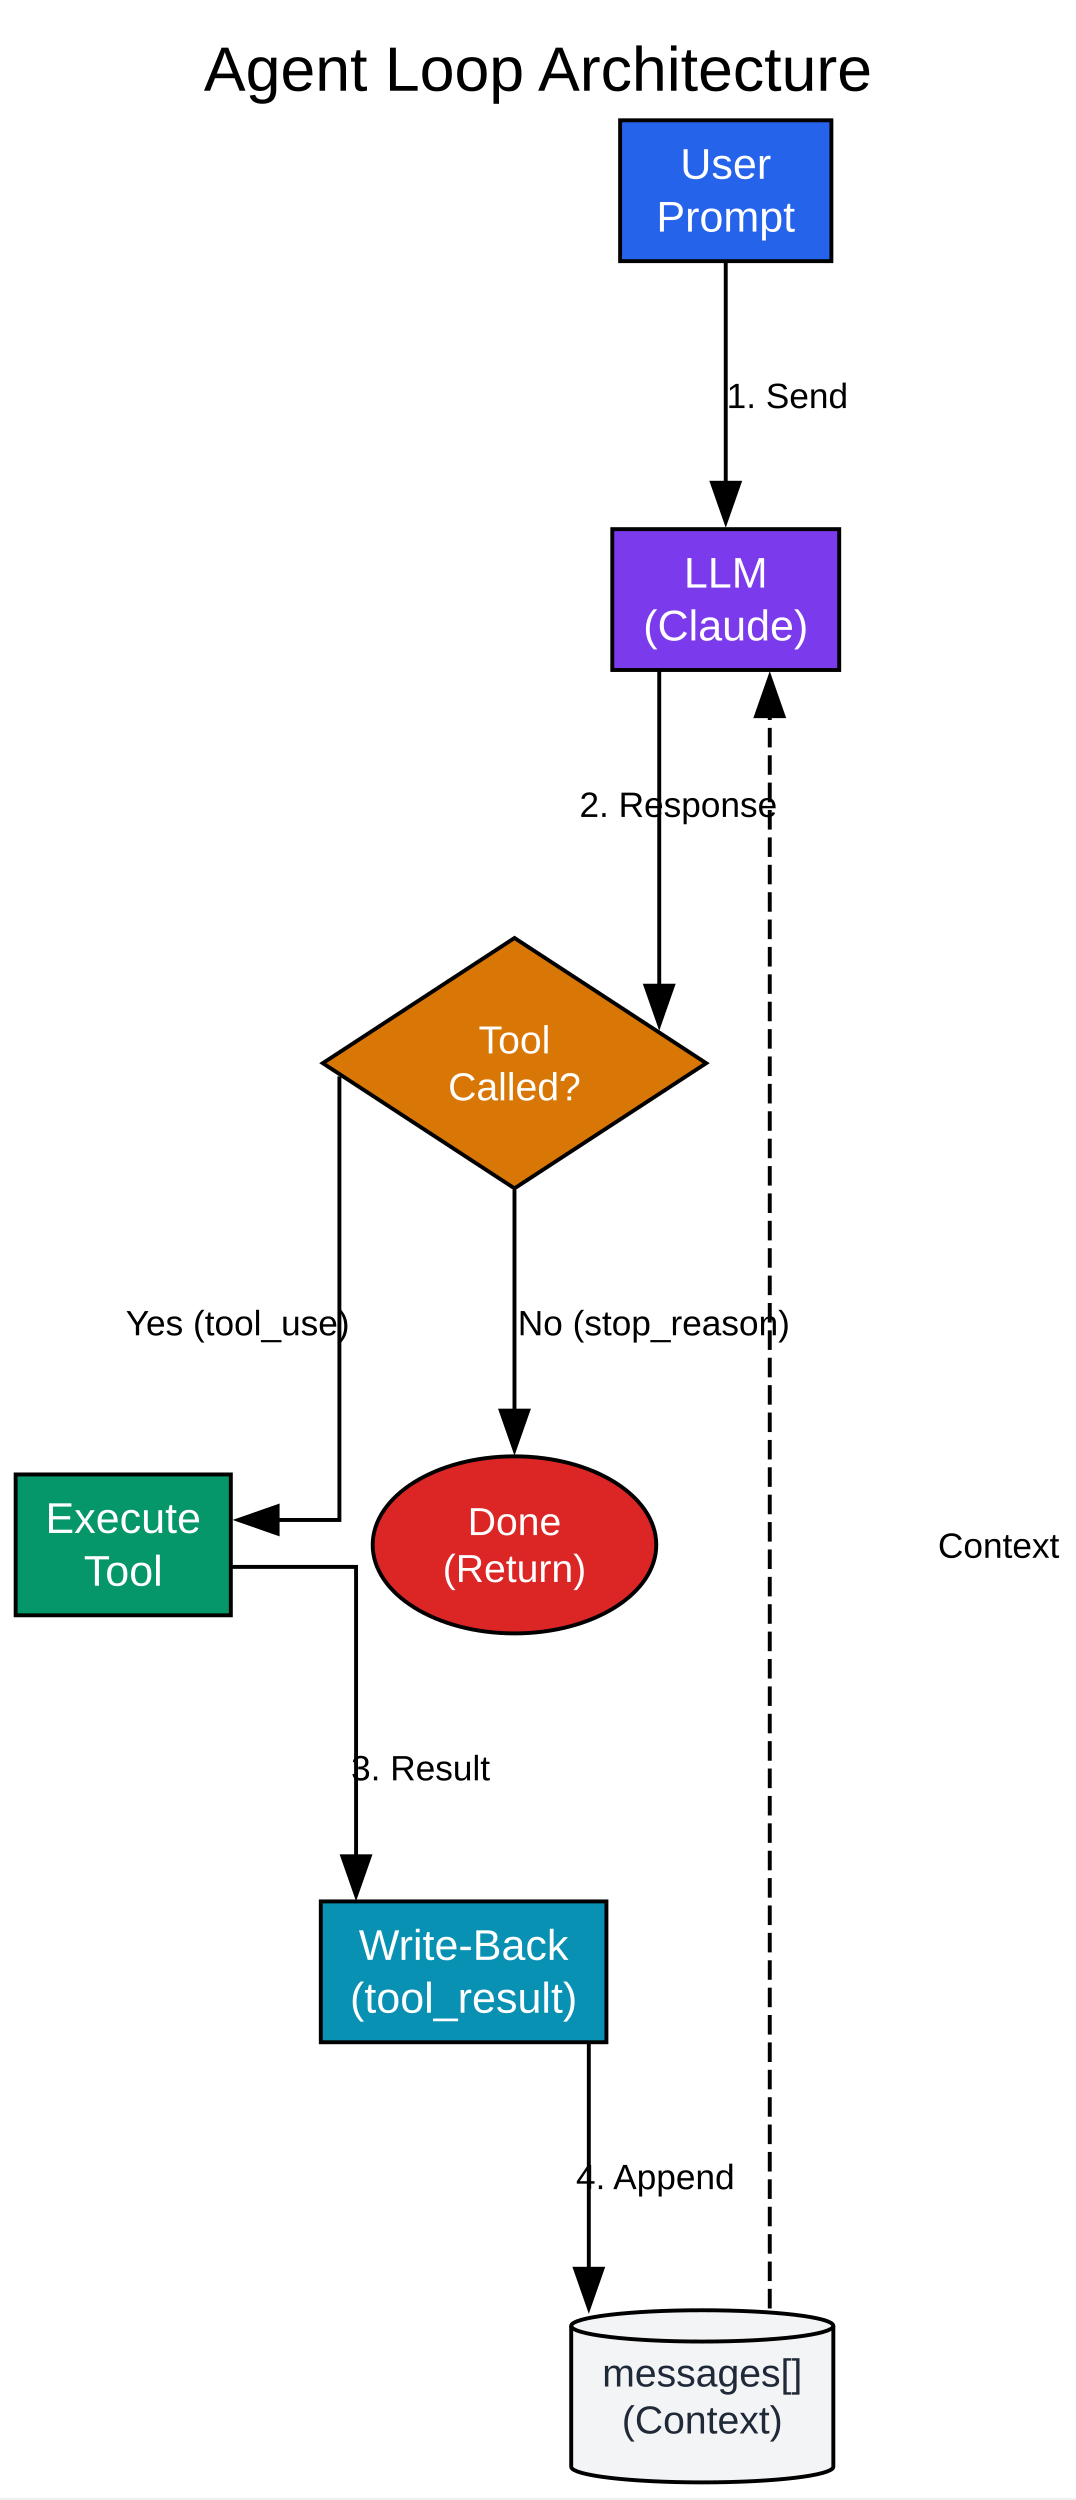
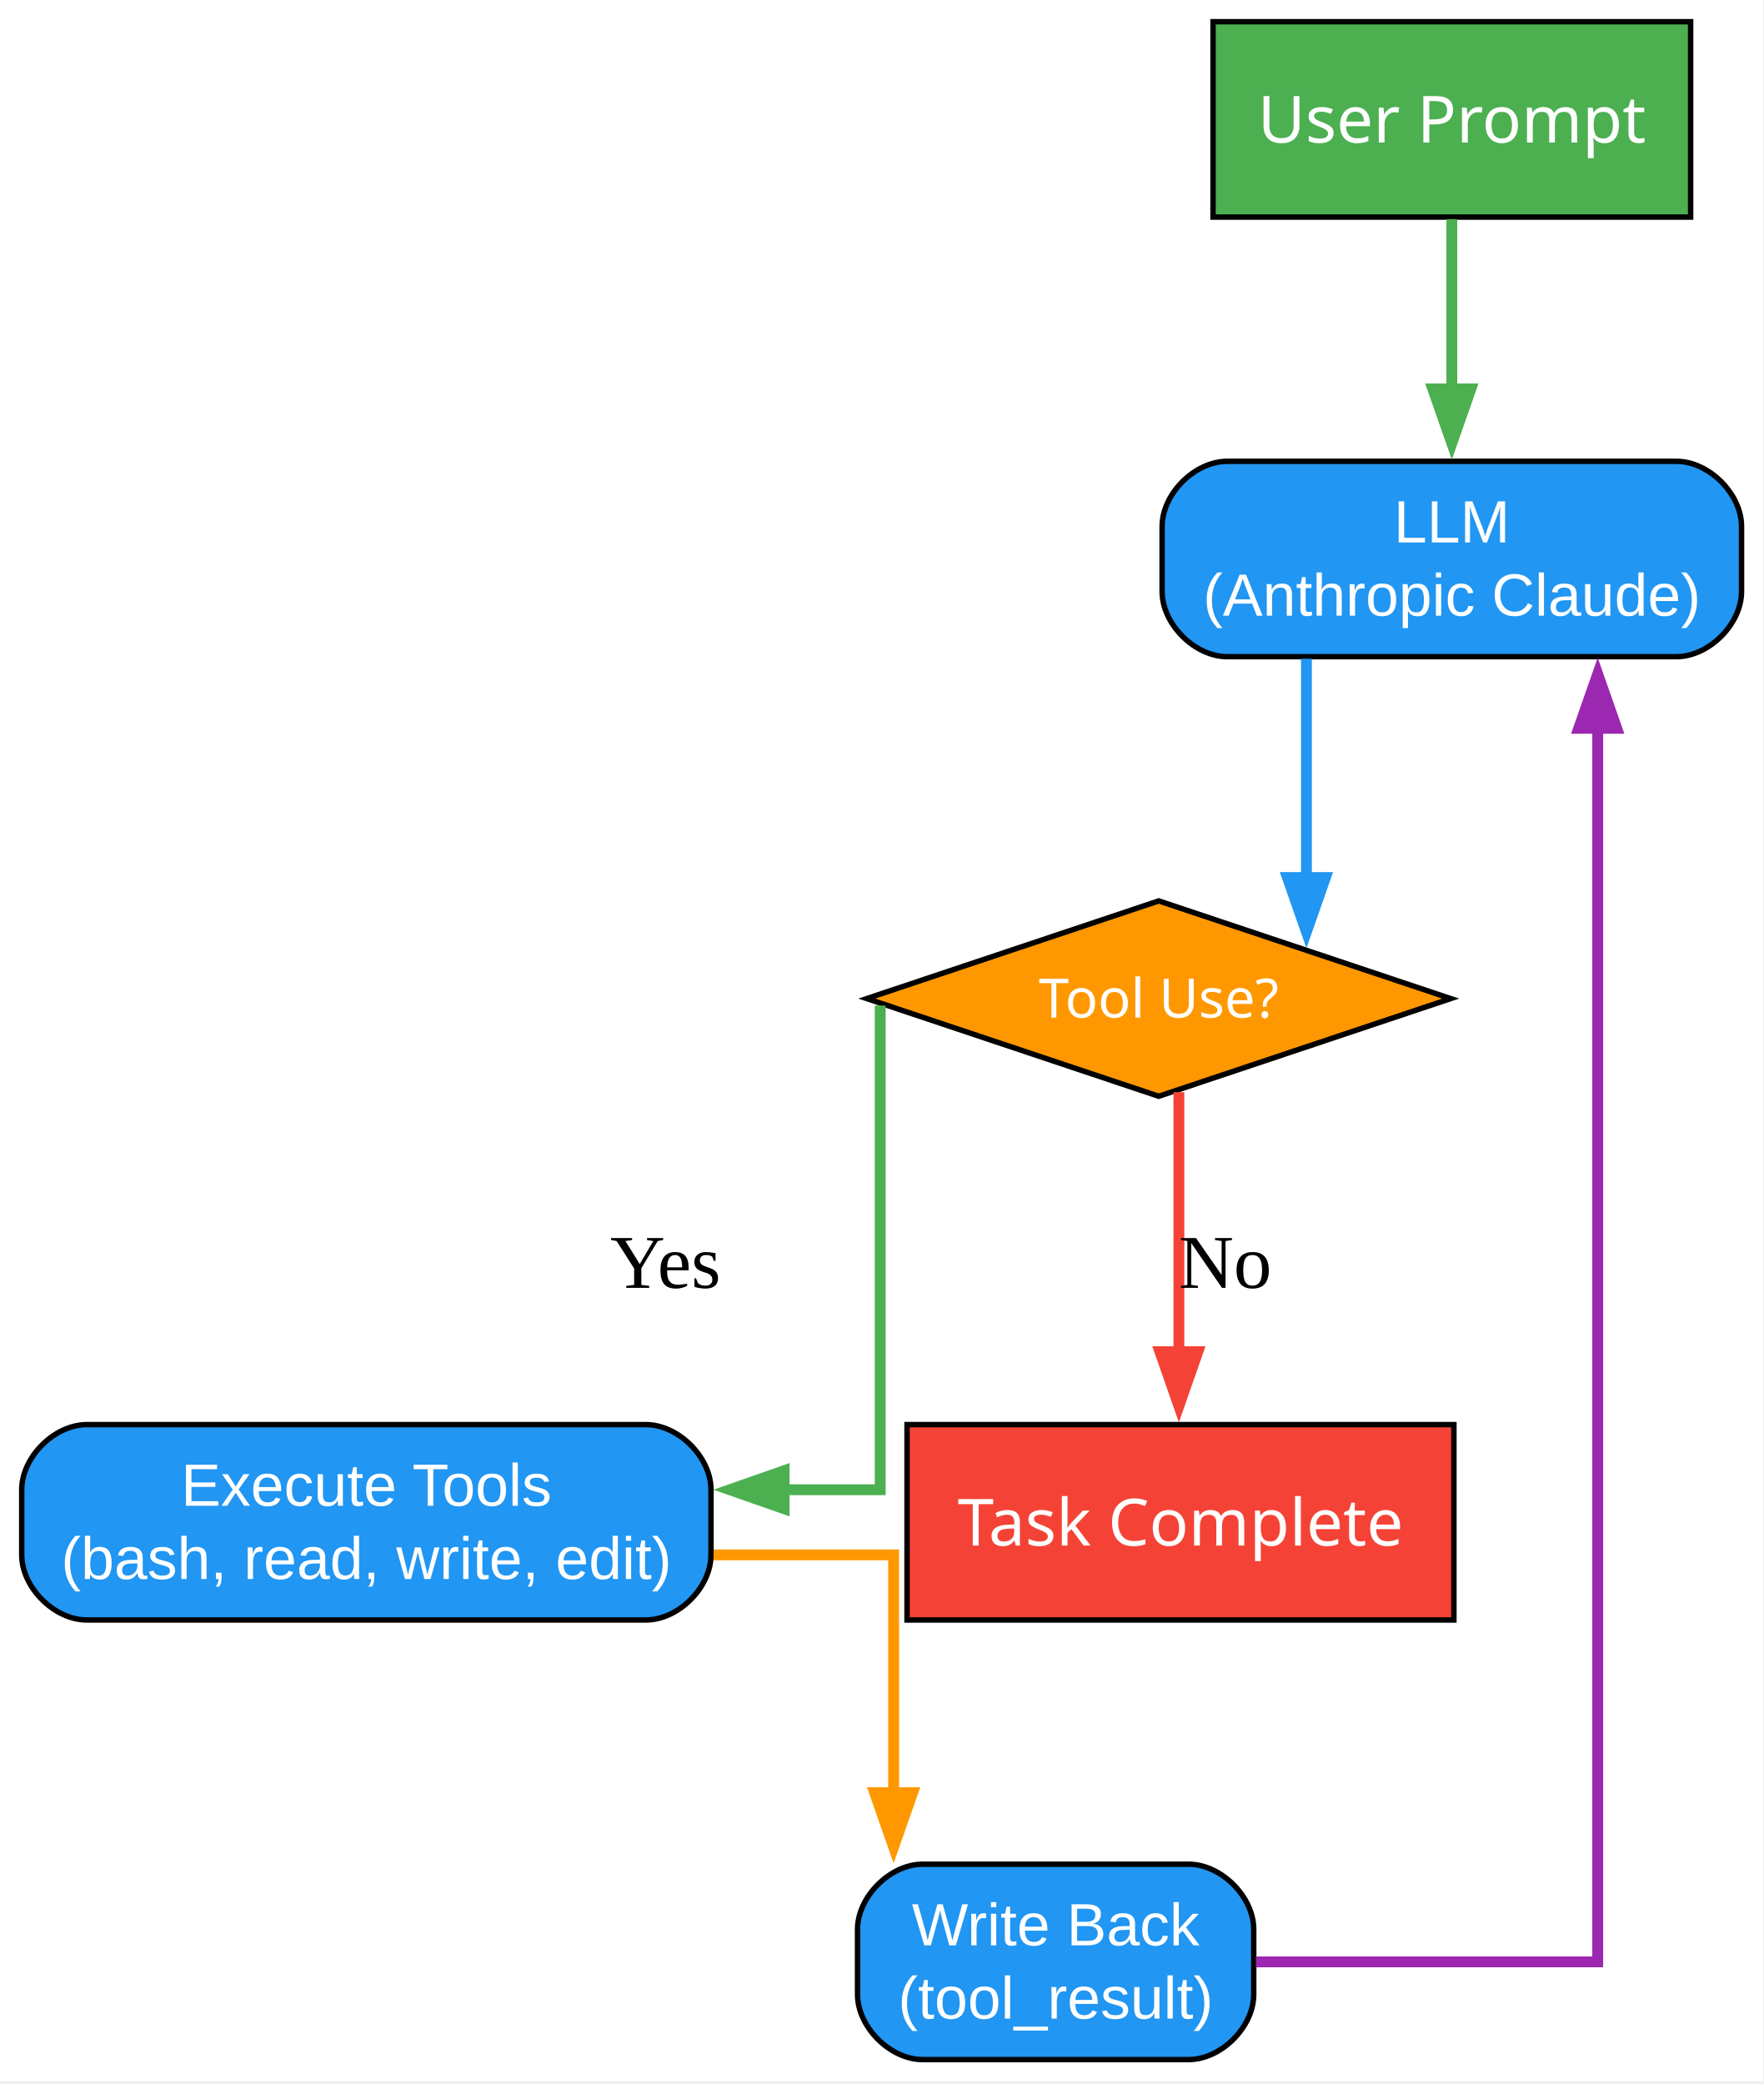
- <svg xmlns="http://www.w3.org/2000/svg" width="275pt" height="639pt" viewBox="0.00 0.00 275.00 639.00">
-   <g id="graph0" class="graph" transform="scale(1 1) rotate(0) translate(4 634.5)">
-     <polygon fill="white" stroke="none" points="-4,4 -4,-634.5 271,-634.5 271,4 -4,4" />
-     <text xml:space="preserve" text-anchor="middle" x="133.5" y="-611.3" font-family="Arial" font-size="16.00">Agent Loop Architecture</text>
+ <svg xmlns="http://www.w3.org/2000/svg" width="325pt" height="384pt" viewBox="0.00 0.00 325.00 384.00">
+   <g id="graph0" class="graph" transform="scale(1 1) rotate(0) translate(4 379.5)">
+     <polygon fill="white" stroke="none" points="-4,4 -4,-379.5 320.88,-379.5 320.88,4 -4,4" />
    <g id="node1" class="node">
-       <polygon fill="#2563eb" stroke="black" points="208.5,-603.75 154.5,-603.75 154.5,-567.75 208.5,-567.75 208.5,-603.75" />
-       <text xml:space="preserve" text-anchor="middle" x="181.5" y="-588.8" font-family="Arial" font-size="11.00" fill="#ffffff">User</text>
-       <text xml:space="preserve" text-anchor="middle" x="181.5" y="-575.3" font-family="Arial" font-size="11.00" fill="#ffffff">Prompt</text>
+       <polygon fill="#4caf50" stroke="black" points="307.5,-375.5 219.5,-375.5 219.5,-339.5 307.5,-339.5 307.5,-375.5" />
+       <text xml:space="preserve" text-anchor="middle" x="263.5" y="-353.23" font-family="Arial Bold" font-size="12.00" fill="white">User Prompt</text>
    </g>
    <g id="node2" class="node">
-       <polygon fill="#7c3aed" stroke="black" points="210.5,-499.25 152.5,-499.25 152.5,-463.25 210.5,-463.25 210.5,-499.25" />
-       <text xml:space="preserve" text-anchor="middle" x="181.5" y="-484.3" font-family="Arial" font-size="11.00" fill="#ffffff">LLM</text>
-       <text xml:space="preserve" text-anchor="middle" x="181.5" y="-470.8" font-family="Arial" font-size="11.00" fill="#ffffff">(Claude)</text>
+       <path fill="#2196f3" stroke="black" d="M304.88,-294.5C304.88,-294.5 222.12,-294.5 222.12,-294.5 216.12,-294.5 210.12,-288.5 210.12,-282.5 210.12,-282.5 210.12,-270.5 210.12,-270.5 210.12,-264.5 216.12,-258.5 222.12,-258.5 222.12,-258.5 304.88,-258.5 304.88,-258.5 310.88,-258.5 316.88,-264.5 316.88,-270.5 316.88,-270.5 316.88,-282.5 316.88,-282.5 316.88,-288.5 310.88,-294.5 304.88,-294.5" />
+       <text xml:space="preserve" text-anchor="middle" x="263.5" y="-279.55" font-family="Arial" font-size="11.00" fill="white">LLM</text>
+       <text xml:space="preserve" text-anchor="middle" x="263.5" y="-266.05" font-family="Arial" font-size="11.00" fill="white">(Anthropic Claude)</text>
    </g>
    <g id="edge1" class="edge">
-       <path fill="none" stroke="black" d="M181.5,-567.55C181.5,-567.55 181.5,-511.11 181.5,-511.11" />
-       <polygon fill="black" stroke="black" points="185,-511.11 181.5,-501.11 178,-511.11 185,-511.11" />
-       <text xml:space="preserve" text-anchor="middle" x="197.25" y="-530.2" font-family="Arial" font-size="9.00">1. Send</text>
+       <path fill="none" stroke="#4caf50" stroke-width="2" d="M263.5,-339.12C263.5,-339.12 263.5,-307.83 263.5,-307.83" />
+       <polygon fill="#4caf50" stroke="#4caf50" stroke-width="2" points="267,-307.83 263.5,-297.83 260,-307.83 267,-307.83" />
    </g>
    <g id="node3" class="node">
-       <polygon fill="#d97706" stroke="black" points="127.5,-394.75 78.5,-362.75 127.5,-330.75 176.5,-362.75 127.5,-394.75" />
-       <text xml:space="preserve" text-anchor="middle" x="127.5" y="-365.25" font-family="Arial" font-size="10.00" fill="#ffffff">Tool</text>
-       <text xml:space="preserve" text-anchor="middle" x="127.5" y="-353.25" font-family="Arial" font-size="10.00" fill="#ffffff">Called?</text>
+       <polygon fill="#ff9800" stroke="black" points="209.5,-213.5 155.71,-195.5 209.5,-177.5 263.29,-195.5 209.5,-213.5" />
+       <text xml:space="preserve" text-anchor="middle" x="209.5" y="-192" font-family="Arial Bold" font-size="10.00" fill="white">Tool Use?</text>
    </g>
    <g id="edge2" class="edge">
-       <path fill="none" stroke="black" d="M164.5,-463C164.5,-463 164.5,-382.55 164.5,-382.55" />
-       <polygon fill="black" stroke="black" points="168,-382.55 164.5,-372.55 161,-382.55 168,-382.55" />
-       <text xml:space="preserve" text-anchor="middle" x="169.38" y="-425.7" font-family="Arial" font-size="9.00">2. Response</text>
+       <path fill="none" stroke="#2196f3" stroke-width="2" d="M236.71,-258.12C236.71,-258.12 236.71,-217.8 236.71,-217.8" />
+       <polygon fill="#2196f3" stroke="#2196f3" stroke-width="2" points="240.21,-217.8 236.71,-207.8 233.21,-217.8 240.21,-217.8" />
    </g>
    <g id="node4" class="node">
-       <polygon fill="#059669" stroke="black" points="55,-257.63 0,-257.63 0,-221.63 55,-221.63 55,-257.63" />
-       <text xml:space="preserve" text-anchor="middle" x="27.5" y="-242.68" font-family="Arial" font-size="11.00" fill="#ffffff">Execute</text>
-       <text xml:space="preserve" text-anchor="middle" x="27.5" y="-229.18" font-family="Arial" font-size="11.00" fill="#ffffff">Tool</text>
+       <path fill="#2196f3" stroke="black" d="M115,-117C115,-117 12,-117 12,-117 6,-117 0,-111 0,-105 0,-105 0,-93 0,-93 0,-87 6,-81 12,-81 12,-81 115,-81 115,-81 121,-81 127,-87 127,-93 127,-93 127,-105 127,-105 127,-111 121,-117 115,-117" />
+       <text xml:space="preserve" text-anchor="middle" x="63.5" y="-102.05" font-family="Arial" font-size="11.00" fill="white">Execute Tools</text>
+       <text xml:space="preserve" text-anchor="middle" x="63.5" y="-88.55" font-family="Arial" font-size="11.00" fill="white">(bash, read, write, edit)</text>
    </g>
    <g id="edge4" class="edge">
-       <path fill="none" stroke="black" d="M82.75,-359.39C82.75,-340.24 82.75,-246 82.75,-246 82.75,-246 66.96,-246 66.96,-246" />
-       <polygon fill="black" stroke="black" points="66.96,-242.5 56.96,-246 66.96,-249.5 66.96,-242.5" />
-       <text xml:space="preserve" text-anchor="middle" x="56.75" y="-293.2" font-family="Arial" font-size="9.00">Yes (tool_use)</text>
+       <path fill="none" stroke="#4caf50" stroke-width="2" d="M158.18,-194.22C158.18,-183.22 158.18,-105 158.18,-105 158.18,-105 140.47,-105 140.47,-105" />
+       <polygon fill="#4caf50" stroke="#4caf50" stroke-width="2" points="140.47,-101.5 130.47,-105 140.47,-108.5 140.47,-101.5" />
+       <text xml:space="preserve" text-anchor="middle" x="118.62" y="-142.2" font-family="Times New Roman,serif" font-size="14.00">Yes</text>
    </g>
    <g id="node6" class="node">
-       <ellipse fill="#dc2626" stroke="black" cx="127.5" cy="-239.63" rx="36.24" ry="22.63" />
-       <text xml:space="preserve" text-anchor="middle" x="127.5" y="-242.13" font-family="Arial" font-size="10.00" fill="#ffffff">Done</text>
-       <text xml:space="preserve" text-anchor="middle" x="127.5" y="-230.13" font-family="Arial" font-size="10.00" fill="#ffffff">(Return)</text>
+       <polygon fill="#f44336" stroke="black" points="263.88,-117 163.12,-117 163.12,-81 263.88,-81 263.88,-117" />
+       <text xml:space="preserve" text-anchor="middle" x="213.5" y="-94.72" font-family="Arial Bold" font-size="12.00" fill="white">Task Complete</text>
    </g>
    <g id="edge3" class="edge">
-       <path fill="none" stroke="black" d="M127.5,-330.4C127.5,-330.4 127.5,-273.95 127.5,-273.95" />
-       <polygon fill="black" stroke="black" points="131,-273.95 127.5,-263.95 124,-273.95 131,-273.95" />
-       <text xml:space="preserve" text-anchor="middle" x="163.12" y="-293.2" font-family="Arial" font-size="9.00">No (stop_reason)</text>
+       <path fill="none" stroke="#f44336" stroke-width="2" d="M213.21,-178.25C213.21,-178.25 213.21,-130.44 213.21,-130.44" />
+       <polygon fill="#f44336" stroke="#f44336" stroke-width="2" points="216.71,-130.44 213.21,-120.44 209.71,-130.44 216.71,-130.44" />
+       <text xml:space="preserve" text-anchor="middle" x="221.75" y="-142.2" font-family="Times New Roman,serif" font-size="14.00">No</text>
    </g>
    <g id="node5" class="node">
-       <polygon fill="#0891b2" stroke="black" points="151,-148.5 78,-148.5 78,-112.5 151,-112.5 151,-148.5" />
-       <text xml:space="preserve" text-anchor="middle" x="114.5" y="-133.55" font-family="Arial" font-size="11.00" fill="#ffffff">Write-Back</text>
-       <text xml:space="preserve" text-anchor="middle" x="114.5" y="-120.05" font-family="Arial" font-size="11.00" fill="#ffffff">(tool_result)</text>
+       <path fill="#2196f3" stroke="black" d="M215,-36C215,-36 166,-36 166,-36 160,-36 154,-30 154,-24 154,-24 154,-12 154,-12 154,-6 160,0 166,0 166,0 215,0 215,0 221,0 227,-6 227,-12 227,-12 227,-24 227,-24 227,-30 221,-36 215,-36" />
+       <text xml:space="preserve" text-anchor="middle" x="190.5" y="-21.05" font-family="Arial" font-size="11.00" fill="white">Write Back</text>
+       <text xml:space="preserve" text-anchor="middle" x="190.5" y="-7.55" font-family="Arial" font-size="11.00" fill="white">(tool_result)</text>
    </g>
    <g id="edge5" class="edge">
-       <path fill="none" stroke="black" d="M55.16,-234C70.7,-234 87.01,-234 87.01,-234 87.01,-234 87.01,-160.04 87.01,-160.04" />
-       <polygon fill="black" stroke="black" points="90.51,-160.04 87.01,-150.04 83.51,-160.04 90.51,-160.04" />
-       <text xml:space="preserve" text-anchor="middle" x="103.5" y="-179.45" font-family="Arial" font-size="9.00">3. Result</text>
-     </g>
-     <g id="node7" class="node">
-       <path fill="#f3f4f6" stroke="black" d="M209,-40C209,-42.21 193.98,-44 175.5,-44 157.02,-44 142,-42.21 142,-40 142,-40 142,-4 142,-4 142,-1.79 157.02,0 175.5,0 193.98,0 209,-1.79 209,-4 209,-4 209,-40 209,-40" />
-       <path fill="none" stroke="black" d="M209,-40C209,-37.79 193.98,-36 175.5,-36 157.02,-36 142,-37.79 142,-40" />
-       <text xml:space="preserve" text-anchor="middle" x="175.5" y="-24.5" font-family="Arial" font-size="10.00" fill="#1f2937">messages[]</text>
-       <text xml:space="preserve" text-anchor="middle" x="175.5" y="-12.5" font-family="Arial" font-size="10.00" fill="#1f2937">(Context)</text>
+       <path fill="none" stroke="#ff9800" stroke-width="2" d="M127.49,-93C145.68,-93 160.65,-93 160.65,-93 160.65,-93 160.65,-49.18 160.65,-49.18" />
+       <polygon fill="#ff9800" stroke="#ff9800" stroke-width="2" points="164.15,-49.18 160.65,-39.18 157.15,-49.18 164.15,-49.18" />
    </g>
    <g id="edge6" class="edge">
-       <path fill="none" stroke="black" d="M146.5,-112.09C146.5,-112.09 146.5,-54.61 146.5,-54.61" />
-       <polygon fill="black" stroke="black" points="150,-54.61 146.5,-44.61 143,-54.61 150,-54.61" />
-       <text xml:space="preserve" text-anchor="middle" x="163.5" y="-74.95" font-family="Arial" font-size="9.00">4. Append</text>
-     </g>
-     <g id="edge7" class="edge">
-       <path fill="none" stroke="black" stroke-dasharray="5,2" d="M192.75,-44.46C192.75,-44.46 192.75,-451.45 192.75,-451.45" />
-       <polygon fill="black" stroke="black" points="189.25,-451.45 192.75,-461.45 196.25,-451.45 189.25,-451.45" />
-       <text xml:space="preserve" text-anchor="middle" x="251.25" y="-236.33" font-family="Arial" font-size="9.00">Context</text>
+       <path fill="none" stroke="#9c27b0" stroke-width="2" d="M227.41,-18C255.86,-18 290.38,-18 290.38,-18 290.38,-18 290.38,-245.3 290.38,-245.3" />
+       <polygon fill="#9c27b0" stroke="#9c27b0" stroke-width="2" points="286.88,-245.3 290.38,-255.3 293.88,-245.3 286.88,-245.3" />
    </g>
  </g>
</svg>
